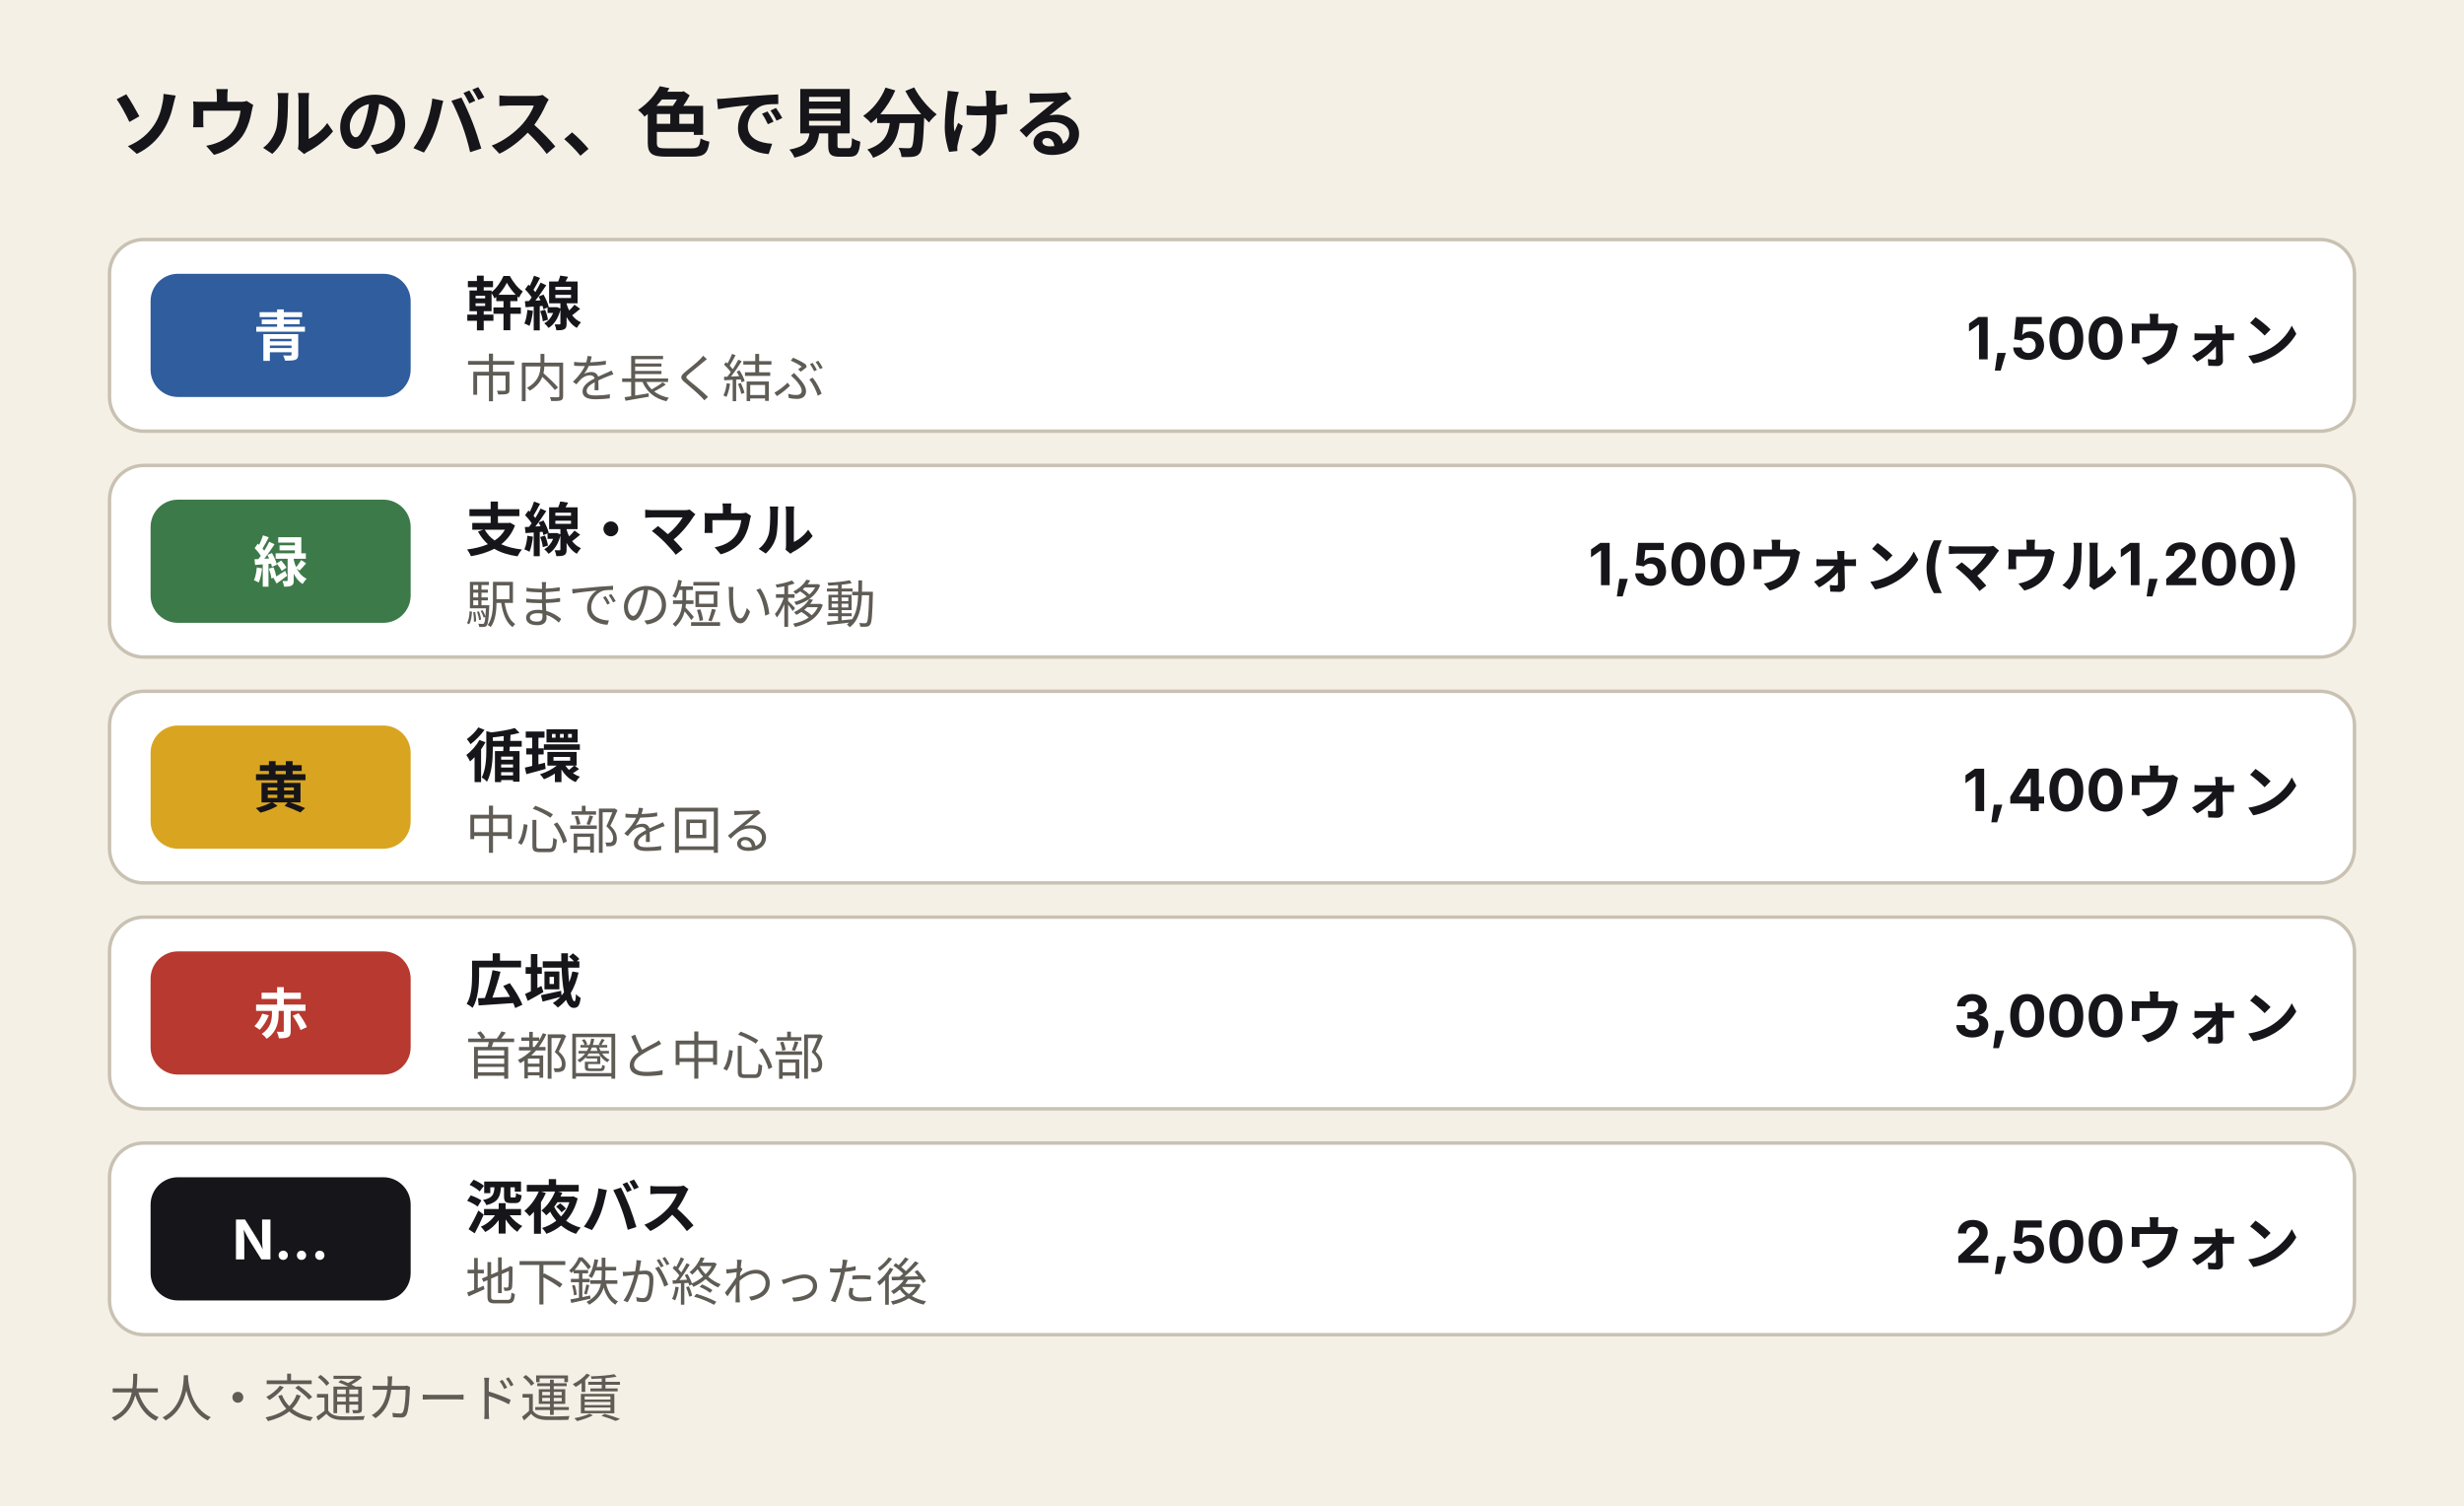
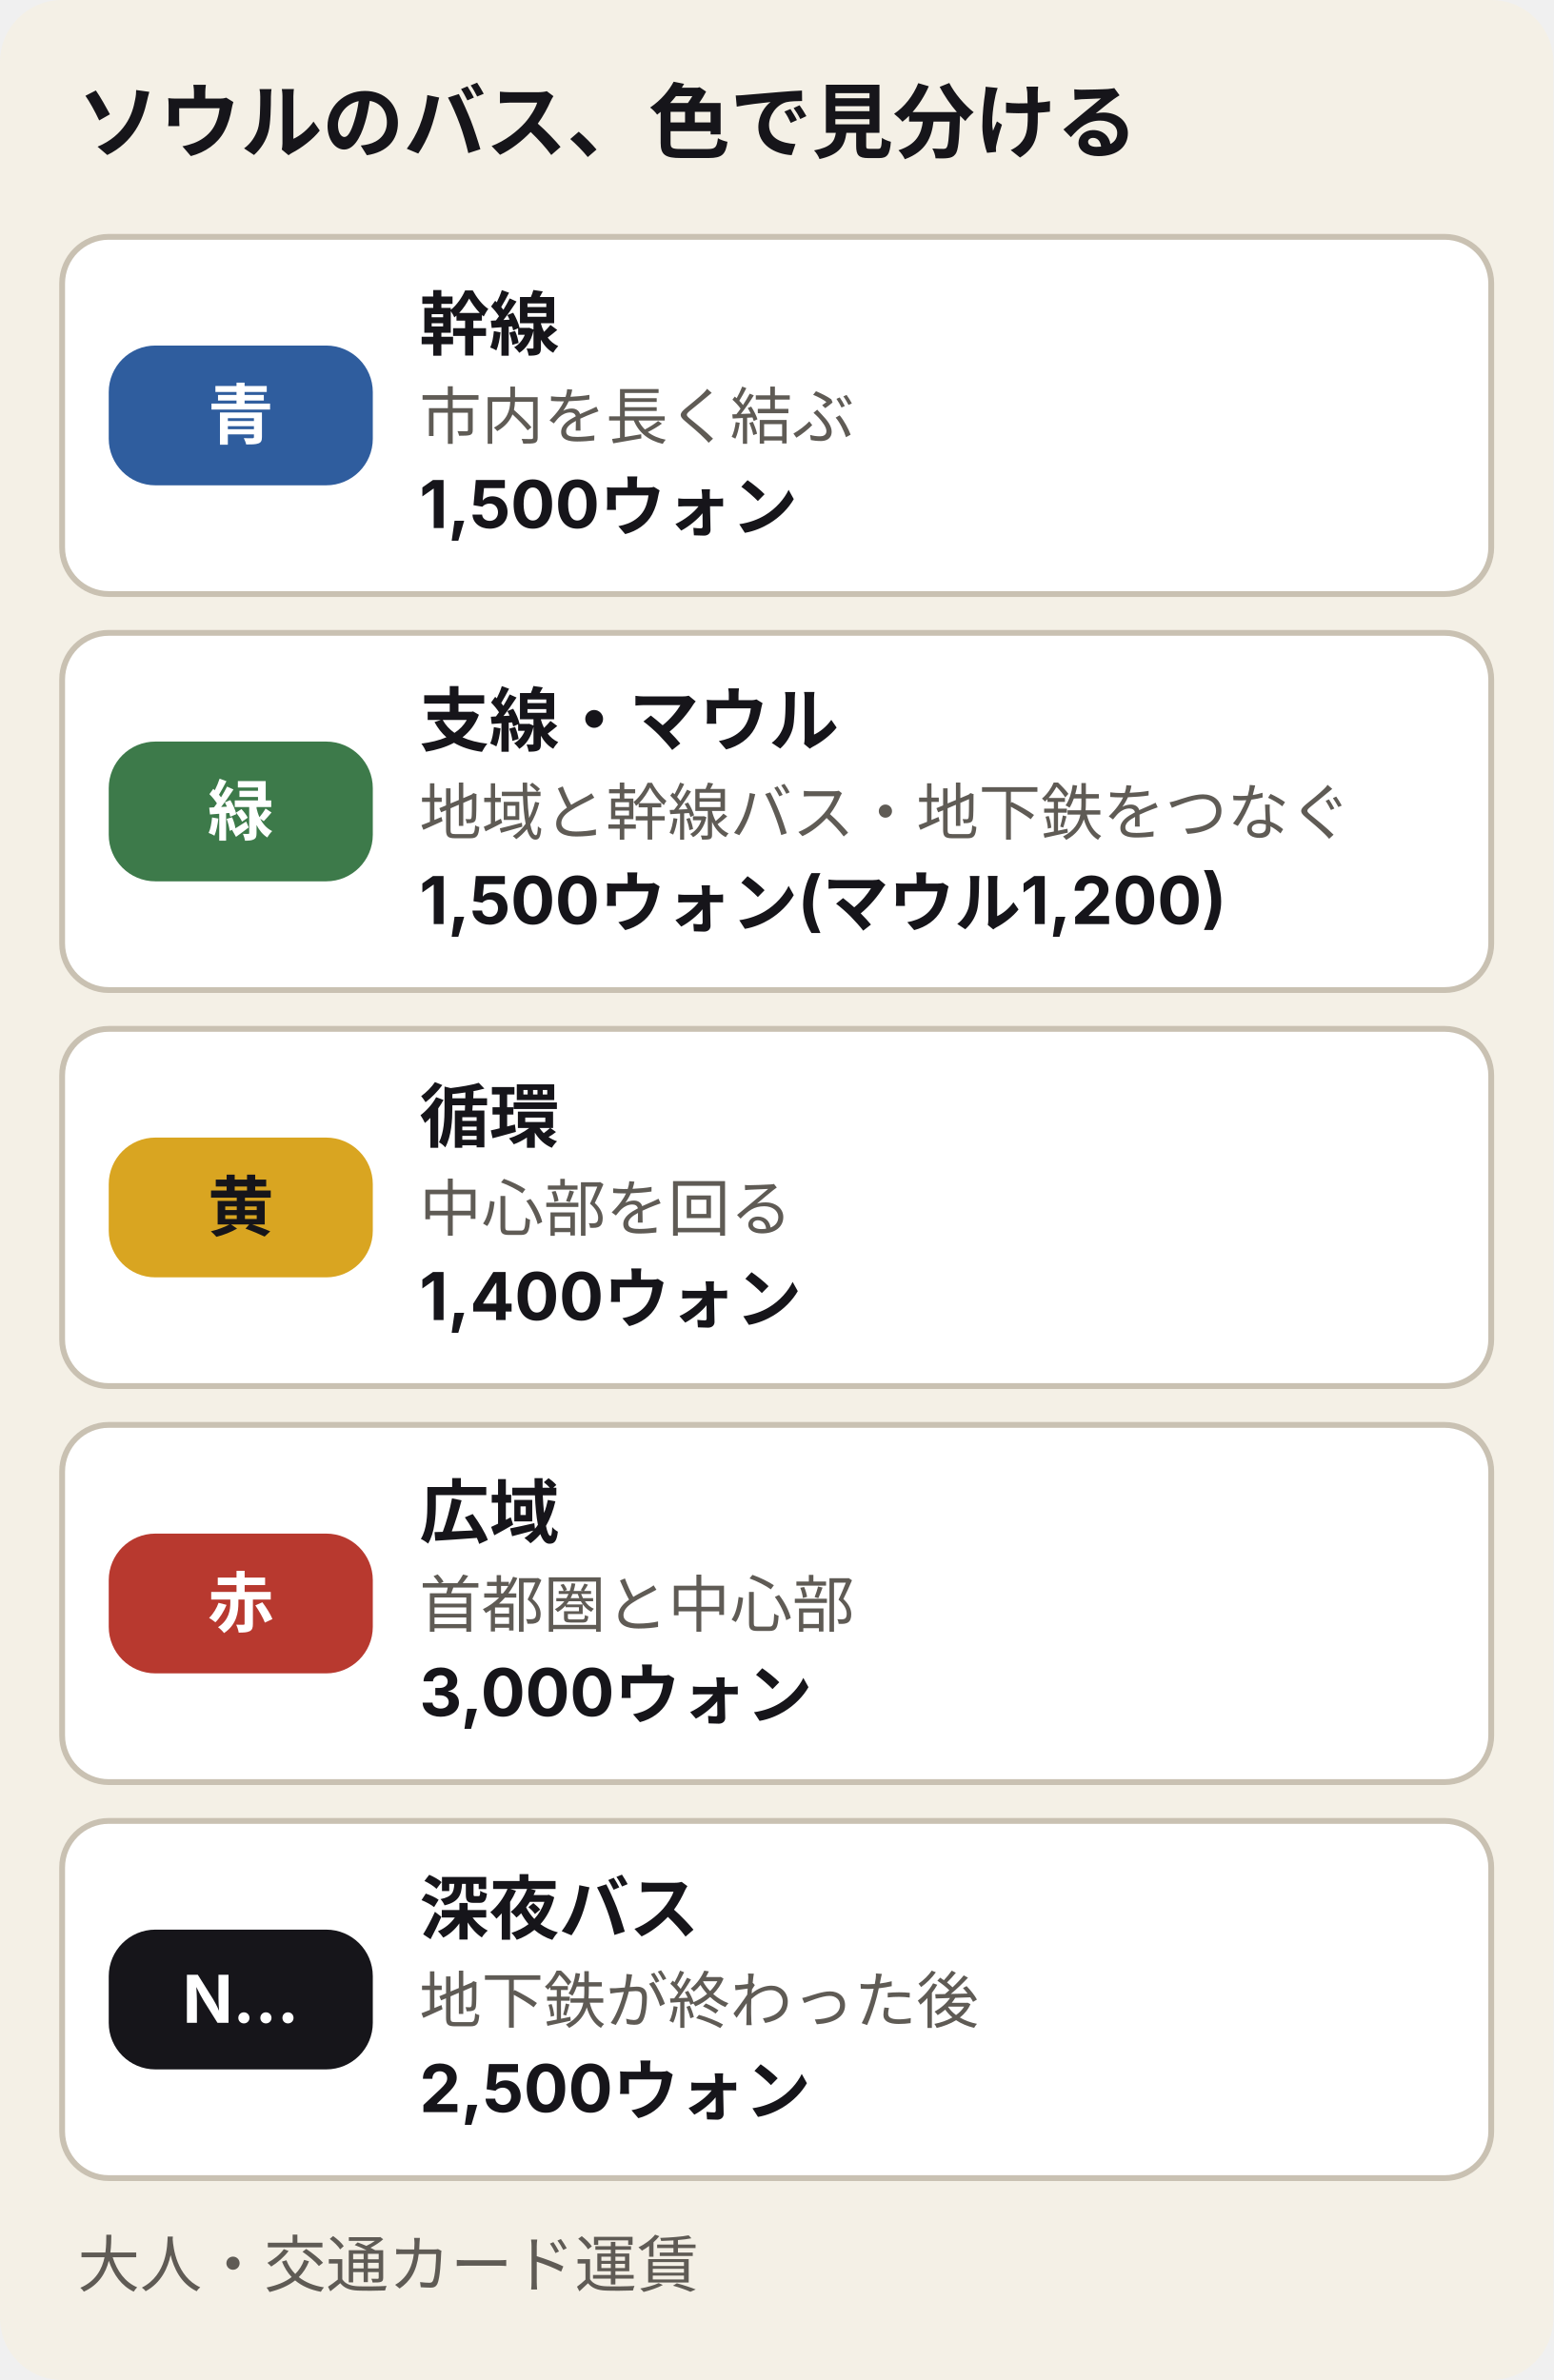
- <svg xmlns="http://www.w3.org/2000/svg" viewBox="0 0 720 440" role="img" aria-label="ソウルのバス、色で見分ける" font-family="system-ui, -apple-system, &quot;Noto Sans KR&quot;, &quot;Noto Sans JP&quot;, &quot;Noto Sans TC&quot;, sans-serif">
-   <rect width="720" height="440" fill="#f4f0e6" />
-   <text x="32" y="44" font-size="22" font-weight="700" fill="#16151a">ソウルのバス、色で見分ける</text>
-   <rect x="32" y="70" width="656" height="56" rx="10" fill="#ffffff" stroke="#c9c1b2" />
-   <rect x="44" y="80" width="76" height="36" rx="8" fill="#2f5d9e" />
-   <text x="82" y="104" font-size="16" font-weight="700" fill="#ffffff" text-anchor="middle">青</text>
-   <text x="136" y="95" font-size="17" font-weight="700" fill="#16151a" text-anchor="start">幹線</text>
-   <text x="136" y="116" font-size="15" font-weight="400" fill="#5f5b55" text-anchor="start">市内を長く結ぶ</text>
-   <text x="672" y="105" font-size="17" font-weight="700" fill="#16151a" text-anchor="end">1,500ウォン</text>
-   <rect x="32" y="136" width="656" height="56" rx="10" fill="#ffffff" stroke="#c9c1b2" />
-   <rect x="44" y="146" width="76" height="36" rx="8" fill="#3d7a4a" />
-   <text x="82" y="170" font-size="16" font-weight="700" fill="#ffffff" text-anchor="middle">緑</text>
-   <text x="136" y="161" font-size="17" font-weight="700" fill="#16151a" text-anchor="start">支線・マウル</text>
-   <text x="136" y="182" font-size="15" font-weight="400" fill="#5f5b55" text-anchor="start">駅までの短い移動</text>
-   <text x="672" y="171" font-size="17" font-weight="700" fill="#16151a" text-anchor="end">1,500ウォン(マウル1,200)</text>
-   <rect x="32" y="202" width="656" height="56" rx="10" fill="#ffffff" stroke="#c9c1b2" />
-   <rect x="44" y="212" width="76" height="36" rx="8" fill="#d9a521" />
-   <text x="82" y="236" font-size="16" font-weight="700" fill="#16151a" text-anchor="middle">黄</text>
-   <text x="136" y="227" font-size="17" font-weight="700" fill="#16151a" text-anchor="start">循環</text>
-   <text x="136" y="248" font-size="15" font-weight="400" fill="#5f5b55" text-anchor="start">中心部を回る</text>
-   <text x="672" y="237" font-size="17" font-weight="700" fill="#16151a" text-anchor="end">1,400ウォン</text>
-   <rect x="32" y="268" width="656" height="56" rx="10" fill="#ffffff" stroke="#c9c1b2" />
-   <rect x="44" y="278" width="76" height="36" rx="8" fill="#b8392f" />
-   <text x="82" y="302" font-size="16" font-weight="700" fill="#ffffff" text-anchor="middle">赤</text>
-   <text x="136" y="293" font-size="17" font-weight="700" fill="#16151a" text-anchor="start">広域</text>
-   <text x="136" y="314" font-size="15" font-weight="400" fill="#5f5b55" text-anchor="start">首都圏と中心部</text>
-   <text x="672" y="303" font-size="17" font-weight="700" fill="#16151a" text-anchor="end">3,000ウォン</text>
-   <rect x="32" y="334" width="656" height="56" rx="10" fill="#ffffff" stroke="#c9c1b2" />
-   <rect x="44" y="344" width="76" height="36" rx="8" fill="#16151a" />
-   <text x="82" y="368" font-size="16" font-weight="700" fill="#ffffff" text-anchor="middle">N…</text>
-   <text x="136" y="359" font-size="17" font-weight="700" fill="#16151a" text-anchor="start">深夜バス</text>
-   <text x="136" y="380" font-size="15" font-weight="400" fill="#5f5b55" text-anchor="start">地下鉄が終わった後</text>
-   <text x="672" y="369" font-size="17" font-weight="700" fill="#16151a" text-anchor="end">2,500ウォン</text>
-   <text x="32" y="414" font-size="15" font-weight="400" fill="#5f5b55" text-anchor="start">大人・交通カード運賃</text>
+ <svg xmlns="http://www.w3.org/2000/svg" viewBox="0 0 400 613" role="img" aria-label="ソウルのバス、色で見分ける" font-family="system-ui, -apple-system, &quot;Noto Sans KR&quot;, &quot;Noto Sans JP&quot;, &quot;Noto Sans TC&quot;, sans-serif">
+   <rect width="400" height="613" rx="16" fill="#f4f0e6" />
+   <defs>
+     <marker id="ah" viewBox="0 0 10 10" refX="9" refY="5" markerWidth="7" markerHeight="7" orient="auto-start-reverse">
+       <path d="M0,0 L10,5 L0,10 z" fill="#16151a" />
+     </marker>
+   </defs>
+   <text x="20" y="39" font-size="21" fill="#16151a" font-weight="bold" text-anchor="start">ソウルのバス、色で見分ける</text>
+   <rect x="16" y="61" width="368" height="92" rx="12" fill="#ffffff" stroke="#c9c1b2" stroke-width="1.5" />
+   <rect x="28" y="89" width="68" height="36" rx="12" fill="#2f5d9e" />
+   <text x="62" y="113" font-size="17" fill="#ffffff" font-weight="bold" text-anchor="middle">青</text>
+   <text x="108" y="90" font-size="18" fill="#16151a" font-weight="bold" text-anchor="start">幹線</text>
+   <text x="108" y="113" font-size="16" fill="#5f5b55" text-anchor="start">市内を長く結ぶ</text>
+   <text x="108" y="136" font-size="17" fill="#16151a" font-weight="bold" text-anchor="start">1,500ウォン</text>
+   <rect x="16" y="163" width="368" height="92" rx="12" fill="#ffffff" stroke="#c9c1b2" stroke-width="1.5" />
+   <rect x="28" y="191" width="68" height="36" rx="12" fill="#3d7a4a" />
+   <text x="62" y="215" font-size="17" fill="#ffffff" font-weight="bold" text-anchor="middle">緑</text>
+   <text x="108" y="192" font-size="18" fill="#16151a" font-weight="bold" text-anchor="start">支線・マウル</text>
+   <text x="108" y="215" font-size="16" fill="#5f5b55" text-anchor="start">地域と幹線バス・地下鉄をつなぐ</text>
+   <text x="108" y="238" font-size="17" fill="#16151a" font-weight="bold" text-anchor="start">1,500ウォン(マウル1,200)</text>
+   <rect x="16" y="265" width="368" height="92" rx="12" fill="#ffffff" stroke="#c9c1b2" stroke-width="1.5" />
+   <rect x="28" y="293" width="68" height="36" rx="12" fill="#d9a521" />
+   <text x="62" y="317" font-size="17" fill="#16151a" font-weight="bold" text-anchor="middle">黄</text>
+   <text x="108" y="294" font-size="18" fill="#16151a" font-weight="bold" text-anchor="start">循環</text>
+   <text x="108" y="317" font-size="16" fill="#5f5b55" text-anchor="start">中心部を回る</text>
+   <text x="108" y="340" font-size="17" fill="#16151a" font-weight="bold" text-anchor="start">1,400ウォン</text>
+   <rect x="16" y="367" width="368" height="92" rx="12" fill="#ffffff" stroke="#c9c1b2" stroke-width="1.5" />
+   <rect x="28" y="395" width="68" height="36" rx="12" fill="#b8392f" />
+   <text x="62" y="419" font-size="17" fill="#ffffff" font-weight="bold" text-anchor="middle">赤</text>
+   <text x="108" y="396" font-size="18" fill="#16151a" font-weight="bold" text-anchor="start">広域</text>
+   <text x="108" y="419" font-size="16" fill="#5f5b55" text-anchor="start">首都圏と中心部</text>
+   <text x="108" y="442" font-size="17" fill="#16151a" font-weight="bold" text-anchor="start">3,000ウォン</text>
+   <rect x="16" y="469" width="368" height="92" rx="12" fill="#ffffff" stroke="#c9c1b2" stroke-width="1.5" />
+   <rect x="28" y="497" width="68" height="36" rx="12" fill="#16151a" />
+   <text x="62" y="521" font-size="17" fill="#ffffff" font-weight="bold" text-anchor="middle">N…</text>
+   <text x="108" y="498" font-size="18" fill="#16151a" font-weight="bold" text-anchor="start">深夜バス</text>
+   <text x="108" y="521" font-size="16" fill="#5f5b55" text-anchor="start">地下鉄が終わった後</text>
+   <text x="108" y="544" font-size="17" fill="#16151a" font-weight="bold" text-anchor="start">2,500ウォン</text>
+   <text x="20" y="589" font-size="16" fill="#5f5b55" text-anchor="start">大人・交通カード運賃</text>
</svg>
